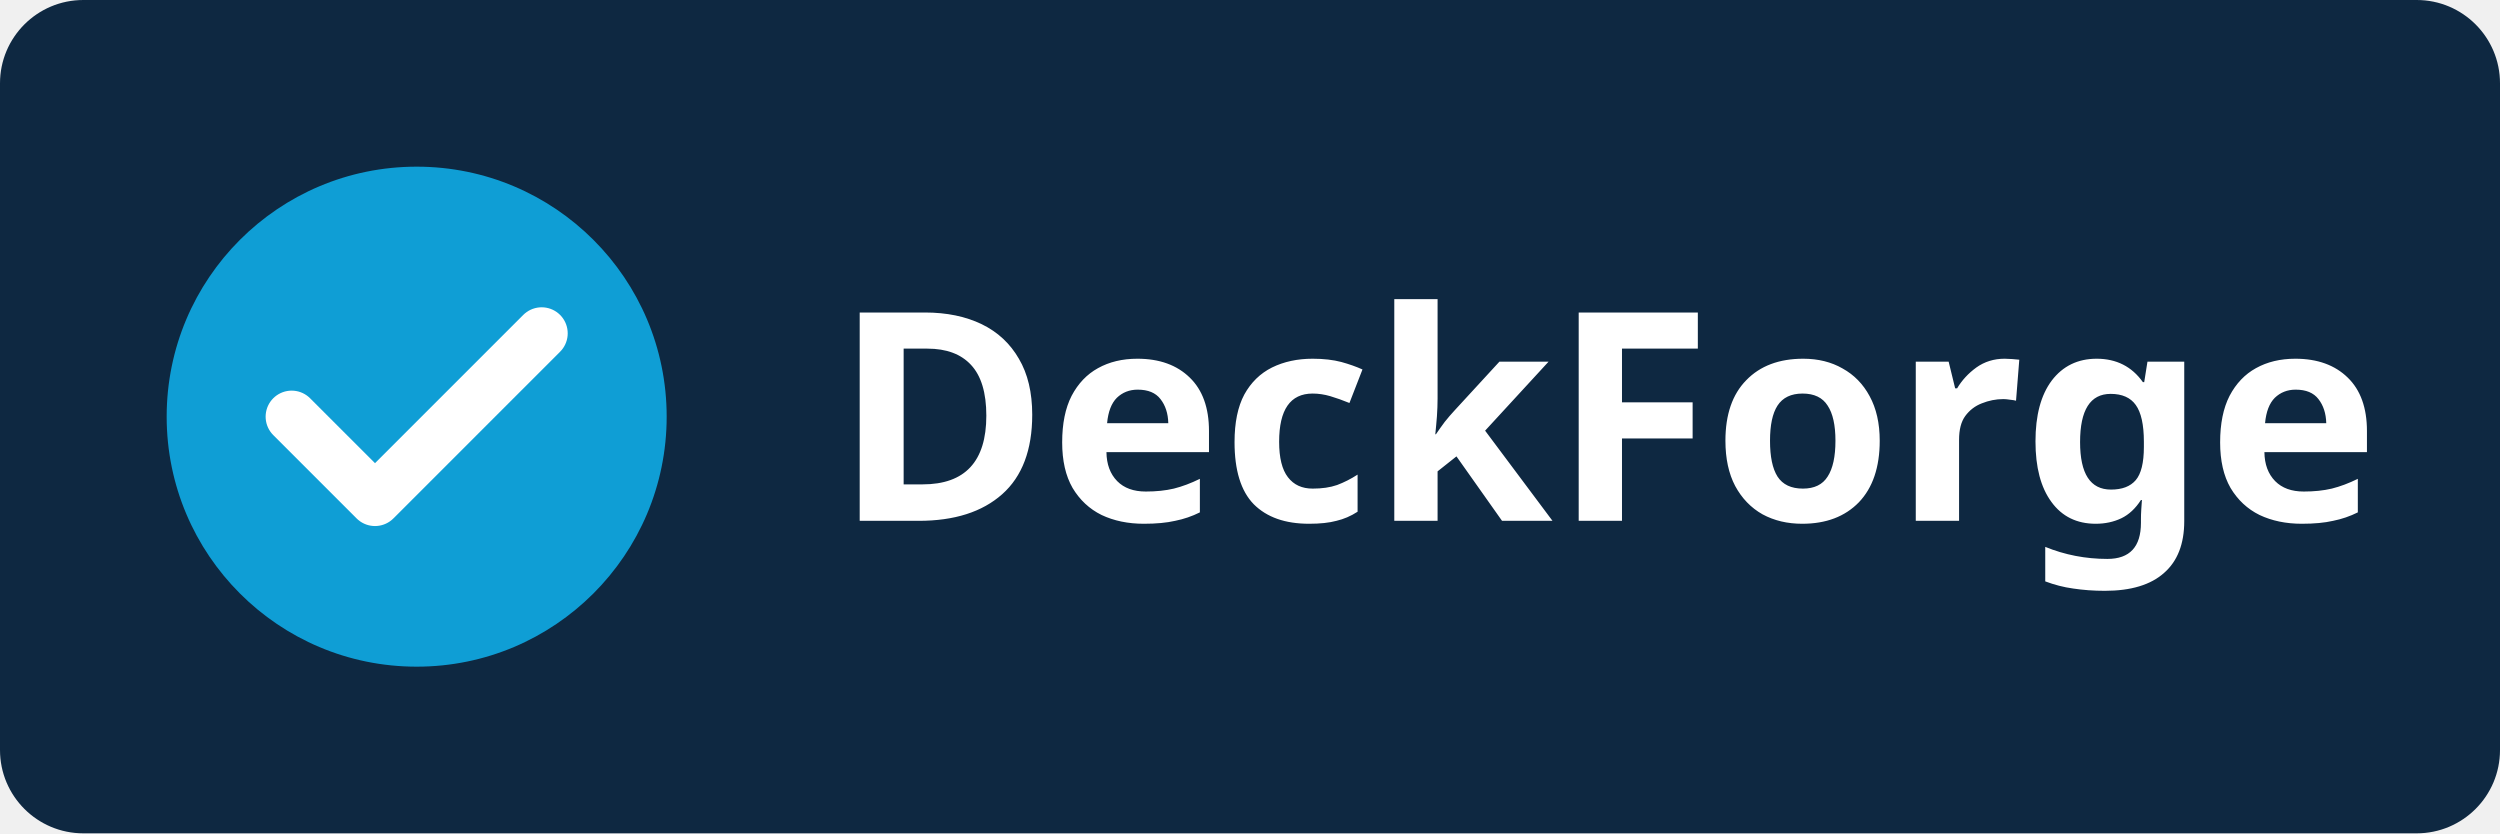
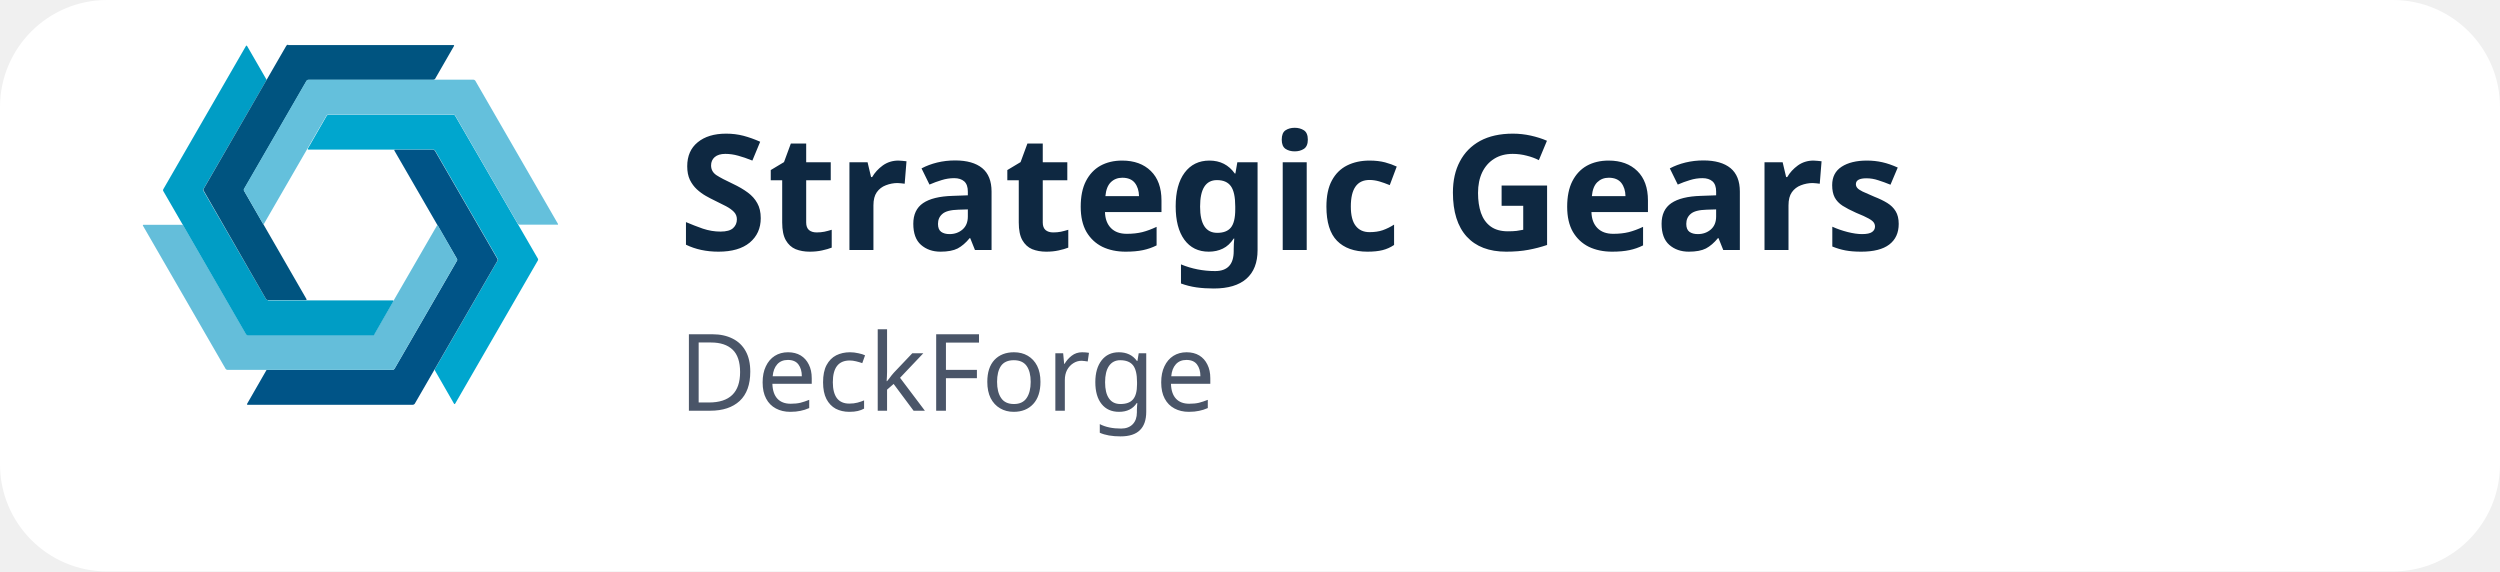
- <svg xmlns="http://www.w3.org/2000/svg" width="120" height="40" viewBox="0 0 120 40" fill="none">
-   <rect width="120" height="40" rx="4" fill="#0E2841" />
-   <circle cx="20" cy="20" r="12" fill="#0F9ED5" />
-   <path d="M14 20L18 24L26 16" stroke="white" stroke-width="2.5" stroke-linecap="round" stroke-linejoin="round" />
-   <text x="40" y="25" fill="white" font-family="system-ui, sans-serif" font-size="14" font-weight="600">DeckForge</text>
+ <svg xmlns="http://www.w3.org/2000/svg" width="280" height="64" viewBox="0 0 280 64" fill="none" aria-labelledby="sgLogoTitle" role="img">
+   <rect width="280" height="64" rx="12" fill="#FFFFFF" />
+   <g transform="translate(16 5) scale(0.75)">
+     <path d="M46.64 10.61C46.58 10.52 46.46 10.46 46.37 10.46L27.73 10.46C27.64 10.46 27.52 10.52 27.46 10.61L24.64 15.52C24.58 15.61 24.64 15.67 24.73 15.67L43.37 15.67C43.46 15.67 43.58 15.73 43.64 15.82L52.97 31.96C53.03 32.05 53.03 32.2 52.97 32.26L43.64 48.4C43.58 48.49 43.58 48.64 43.64 48.7L46.46 53.61C46.52 53.7 46.58 53.7 46.64 53.61L58.98 32.24C59.04 32.15 59.04 32 58.98 31.94L46.64 10.63" fill="#00A6CE" />
+     <path d="M52.94 32.28C53 32.19 53 32.04 52.94 31.98L43.61 15.84C43.55 15.75 43.43 15.69 43.34 15.69L37.66 15.69C37.57 15.69 37.51 15.75 37.57 15.84L46.9 31.98C46.96 32.07 46.96 32.22 46.9 32.28L37.57 48.42C37.51 48.51 37.39 48.57 37.3 48.57L18.48 48.57C18.48 48.57 18.45 48.63 18.39 48.72L15.57 53.63C15.51 53.72 15.57 53.78 15.66 53.78L40.33 53.78C40.42 53.78 40.54 53.72 40.6 53.63L52.94 32.29" fill="#005487" />
+     <path d="M44.08 27.05C44.02 26.96 43.99 26.9 43.99 26.9 43.99 26.9 43.96 26.96 43.9 27.05L34.57 43.19C34.51 43.28 34.39 43.34 34.3 43.34L15.66 43.34C15.57 43.34 15.45 43.28 15.39 43.19L6.06 27.05C6 26.96 5.88 26.9 5.79 26.9L0.11 26.9C0.02 26.9-0.04 26.96 0.02 27.05L12.36 48.42C12.42 48.51 12.54 48.57 12.63 48.57L37.3 48.57C37.39 48.57 37.51 48.51 37.57 48.42L46.9 32.28C46.96 32.19 46.96 32.04 46.9 31.98L44.08 27.05" fill="#64BEDA" />
+     <path d="M18.66 38.14C18.57 38.14 18.45 38.08 18.39 37.99L9.06 21.85C9 21.76 9 21.61 9.06 21.55L18.4 5.41C18.46 5.32 18.49 5.26 18.49 5.26 18.49 5.26 18.46 5.2 18.4 5.11L15.57 0.21C15.51 0.12 15.45 0.12 15.39 0.21L3.06 21.58C3 21.67 3 21.82 3.06 21.88L15.4 43.25C15.46 43.34 15.58 43.4 15.67 43.4L34.49 43.4C34.49 43.4 34.52 43.34 34.58 43.25L37.4 38.34C37.46 38.25 37.4 38.19 37.31 38.19L18.67 38.19" fill="#009DC5" />
+     <path d="M21.7 0C21.61 0 21.49 0.06 21.43 0.15L9.09 21.52C9.03 21.61 9.03 21.76 9.09 21.82L18.39 37.99C18.45 38.08 18.57 38.14 18.66 38.14L24.34 38.14C24.43 38.14 24.49 38.08 24.43 37.99L15.13 21.85C15.07 21.76 15.07 21.61 15.13 21.55L24.46 5.41C24.52 5.32 24.64 5.26 24.73 5.26L43.37 5.26C43.46 5.26 43.58 5.2 43.64 5.11L46.46 0.21C46.52 0.12 46.46 0.06 46.37 0.06L21.7 0.06" fill="#005480" />
+     <path d="M61.89 26.9C61.98 26.9 62.04 26.84 61.98 26.75L49.64 5.38C49.58 5.29 49.46 5.23 49.37 5.23L24.7 5.23C24.61 5.23 24.49 5.29 24.43 5.38L15.1 21.52C15.04 21.61 15.04 21.76 15.1 21.82L17.92 26.73C17.98 26.82 18.04 26.82 18.1 26.73L27.43 10.59C27.49 10.5 27.61 10.44 27.7 10.44L46.37 10.44C46.46 10.44 46.58 10.5 46.64 10.59L55.97 26.73C56.03 26.82 56.15 26.88 56.24 26.88L61.89 26.88" fill="#64C0DC" />
+   </g>
+   <text x="76" y="28" fill="#0E2841" font-family="system-ui, sans-serif" font-size="18" font-weight="700">Strategic Gears</text>
+   <text x="76" y="46" fill="#4A5568" font-family="system-ui, sans-serif" font-size="12" font-weight="500">DeckForge</text>
</svg>
